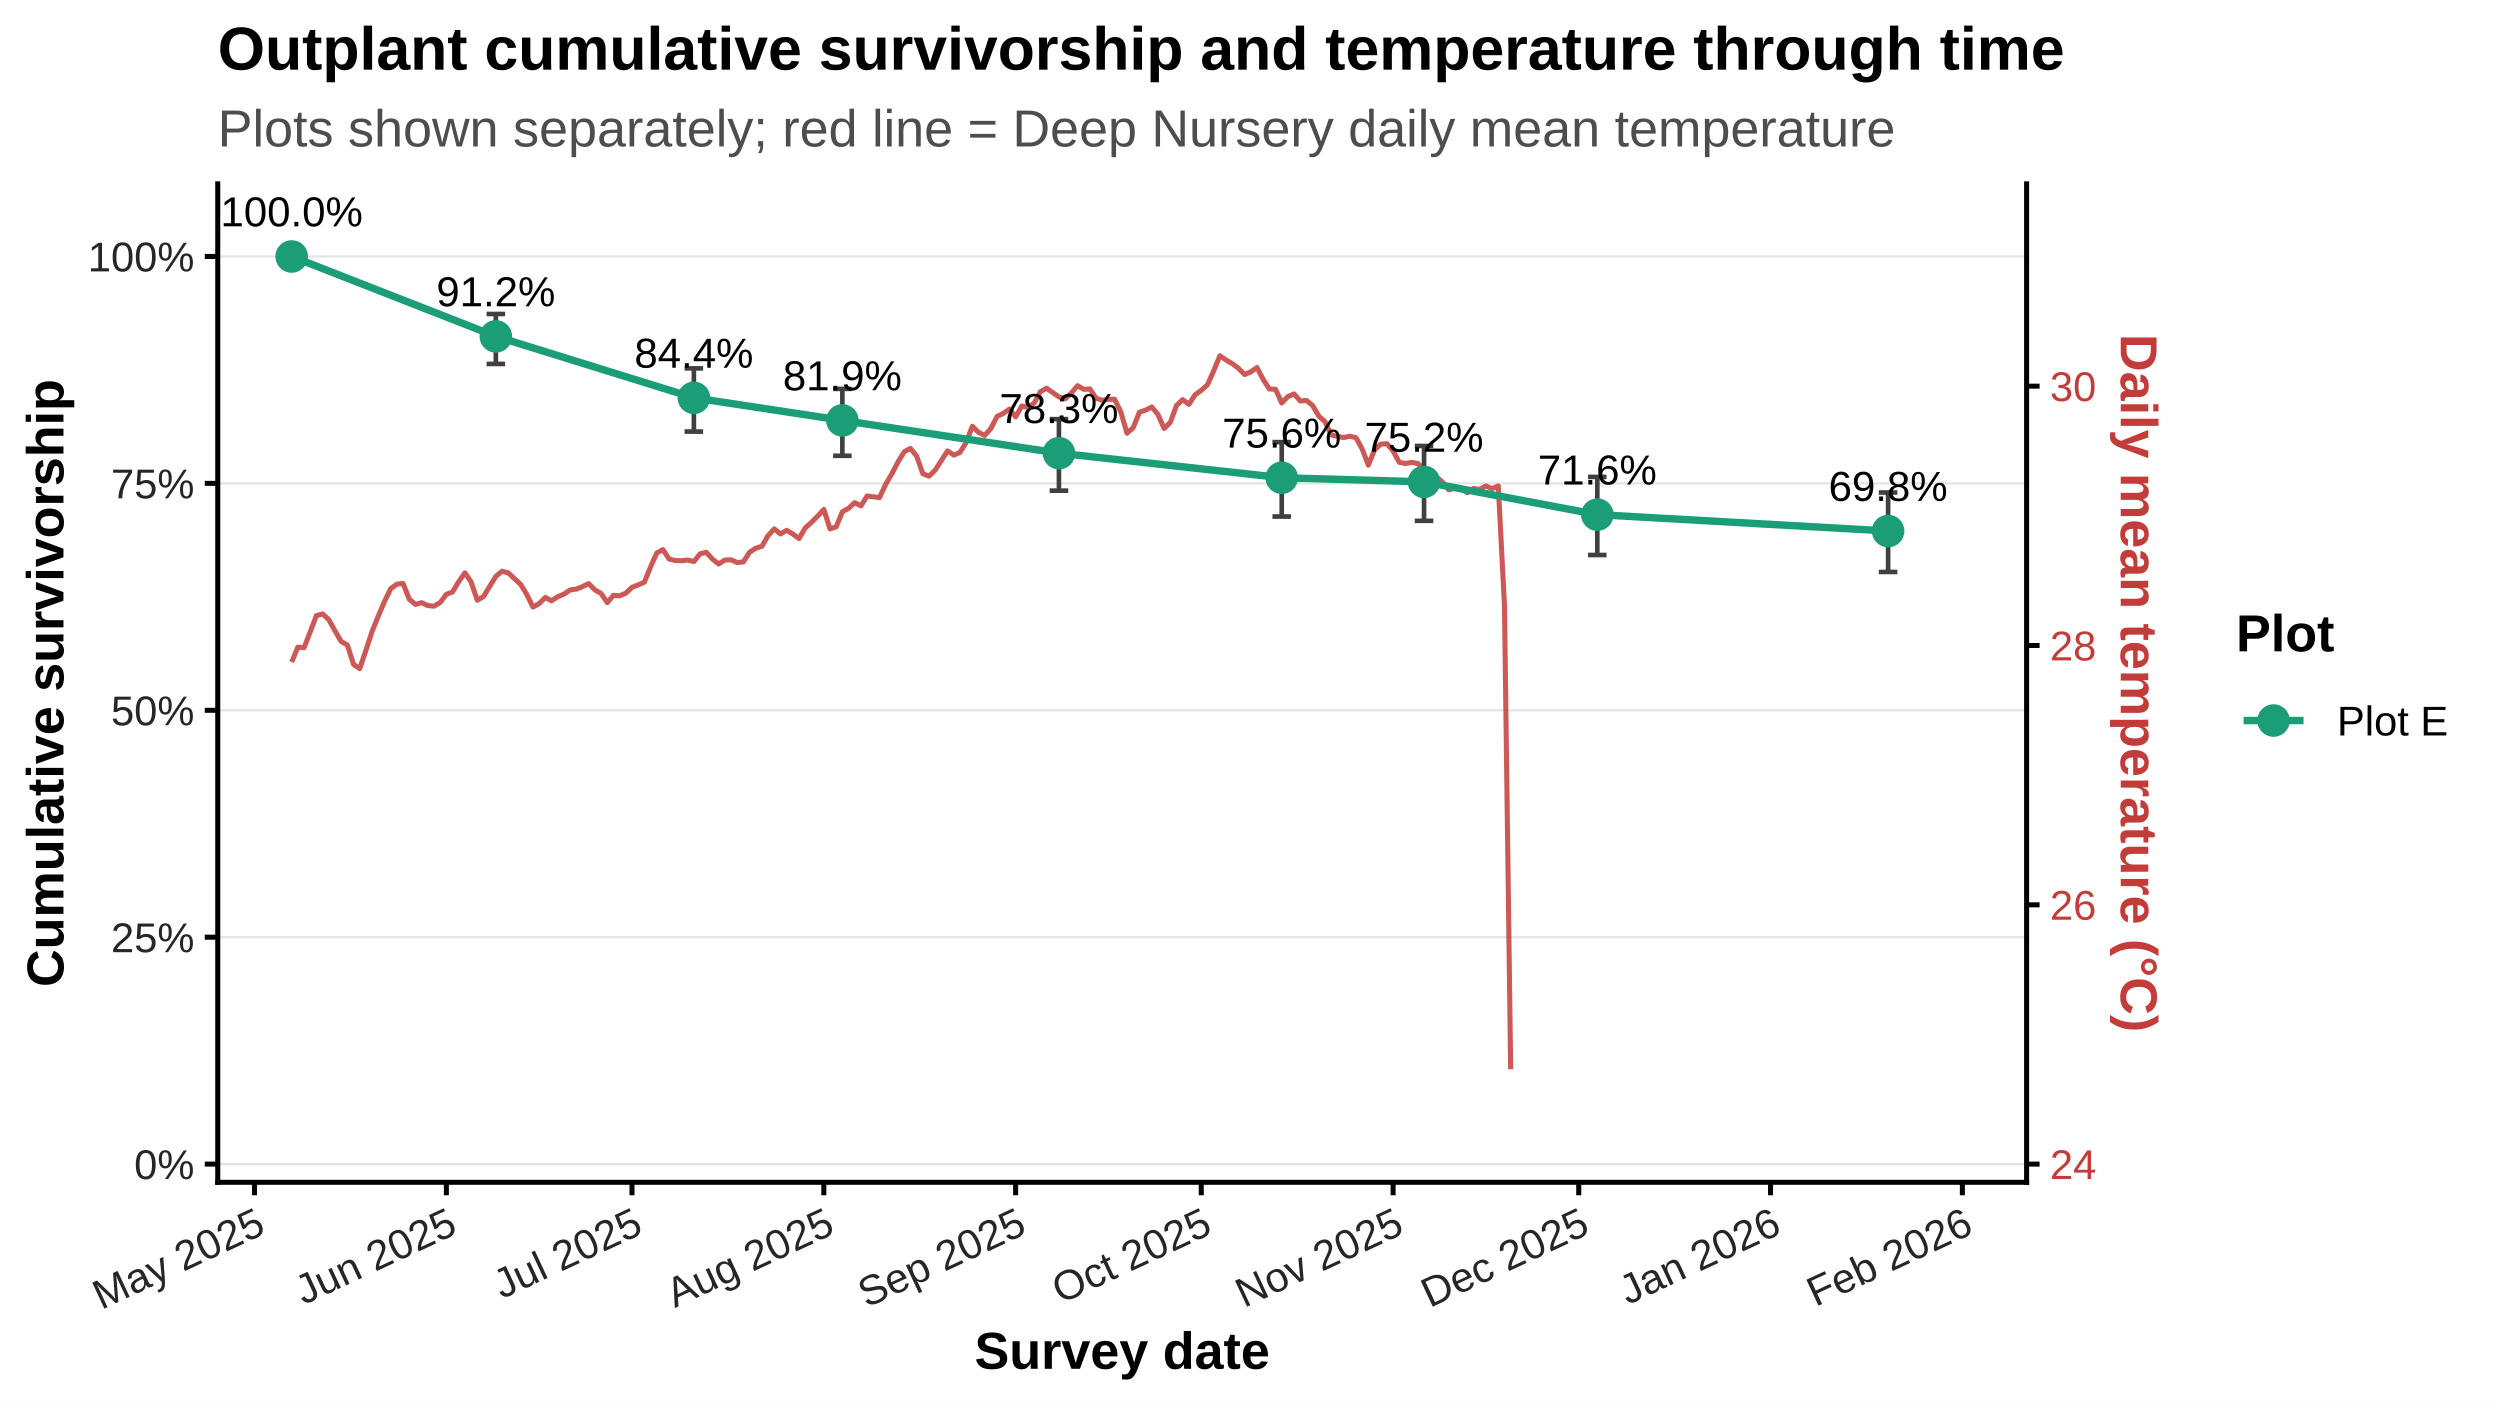
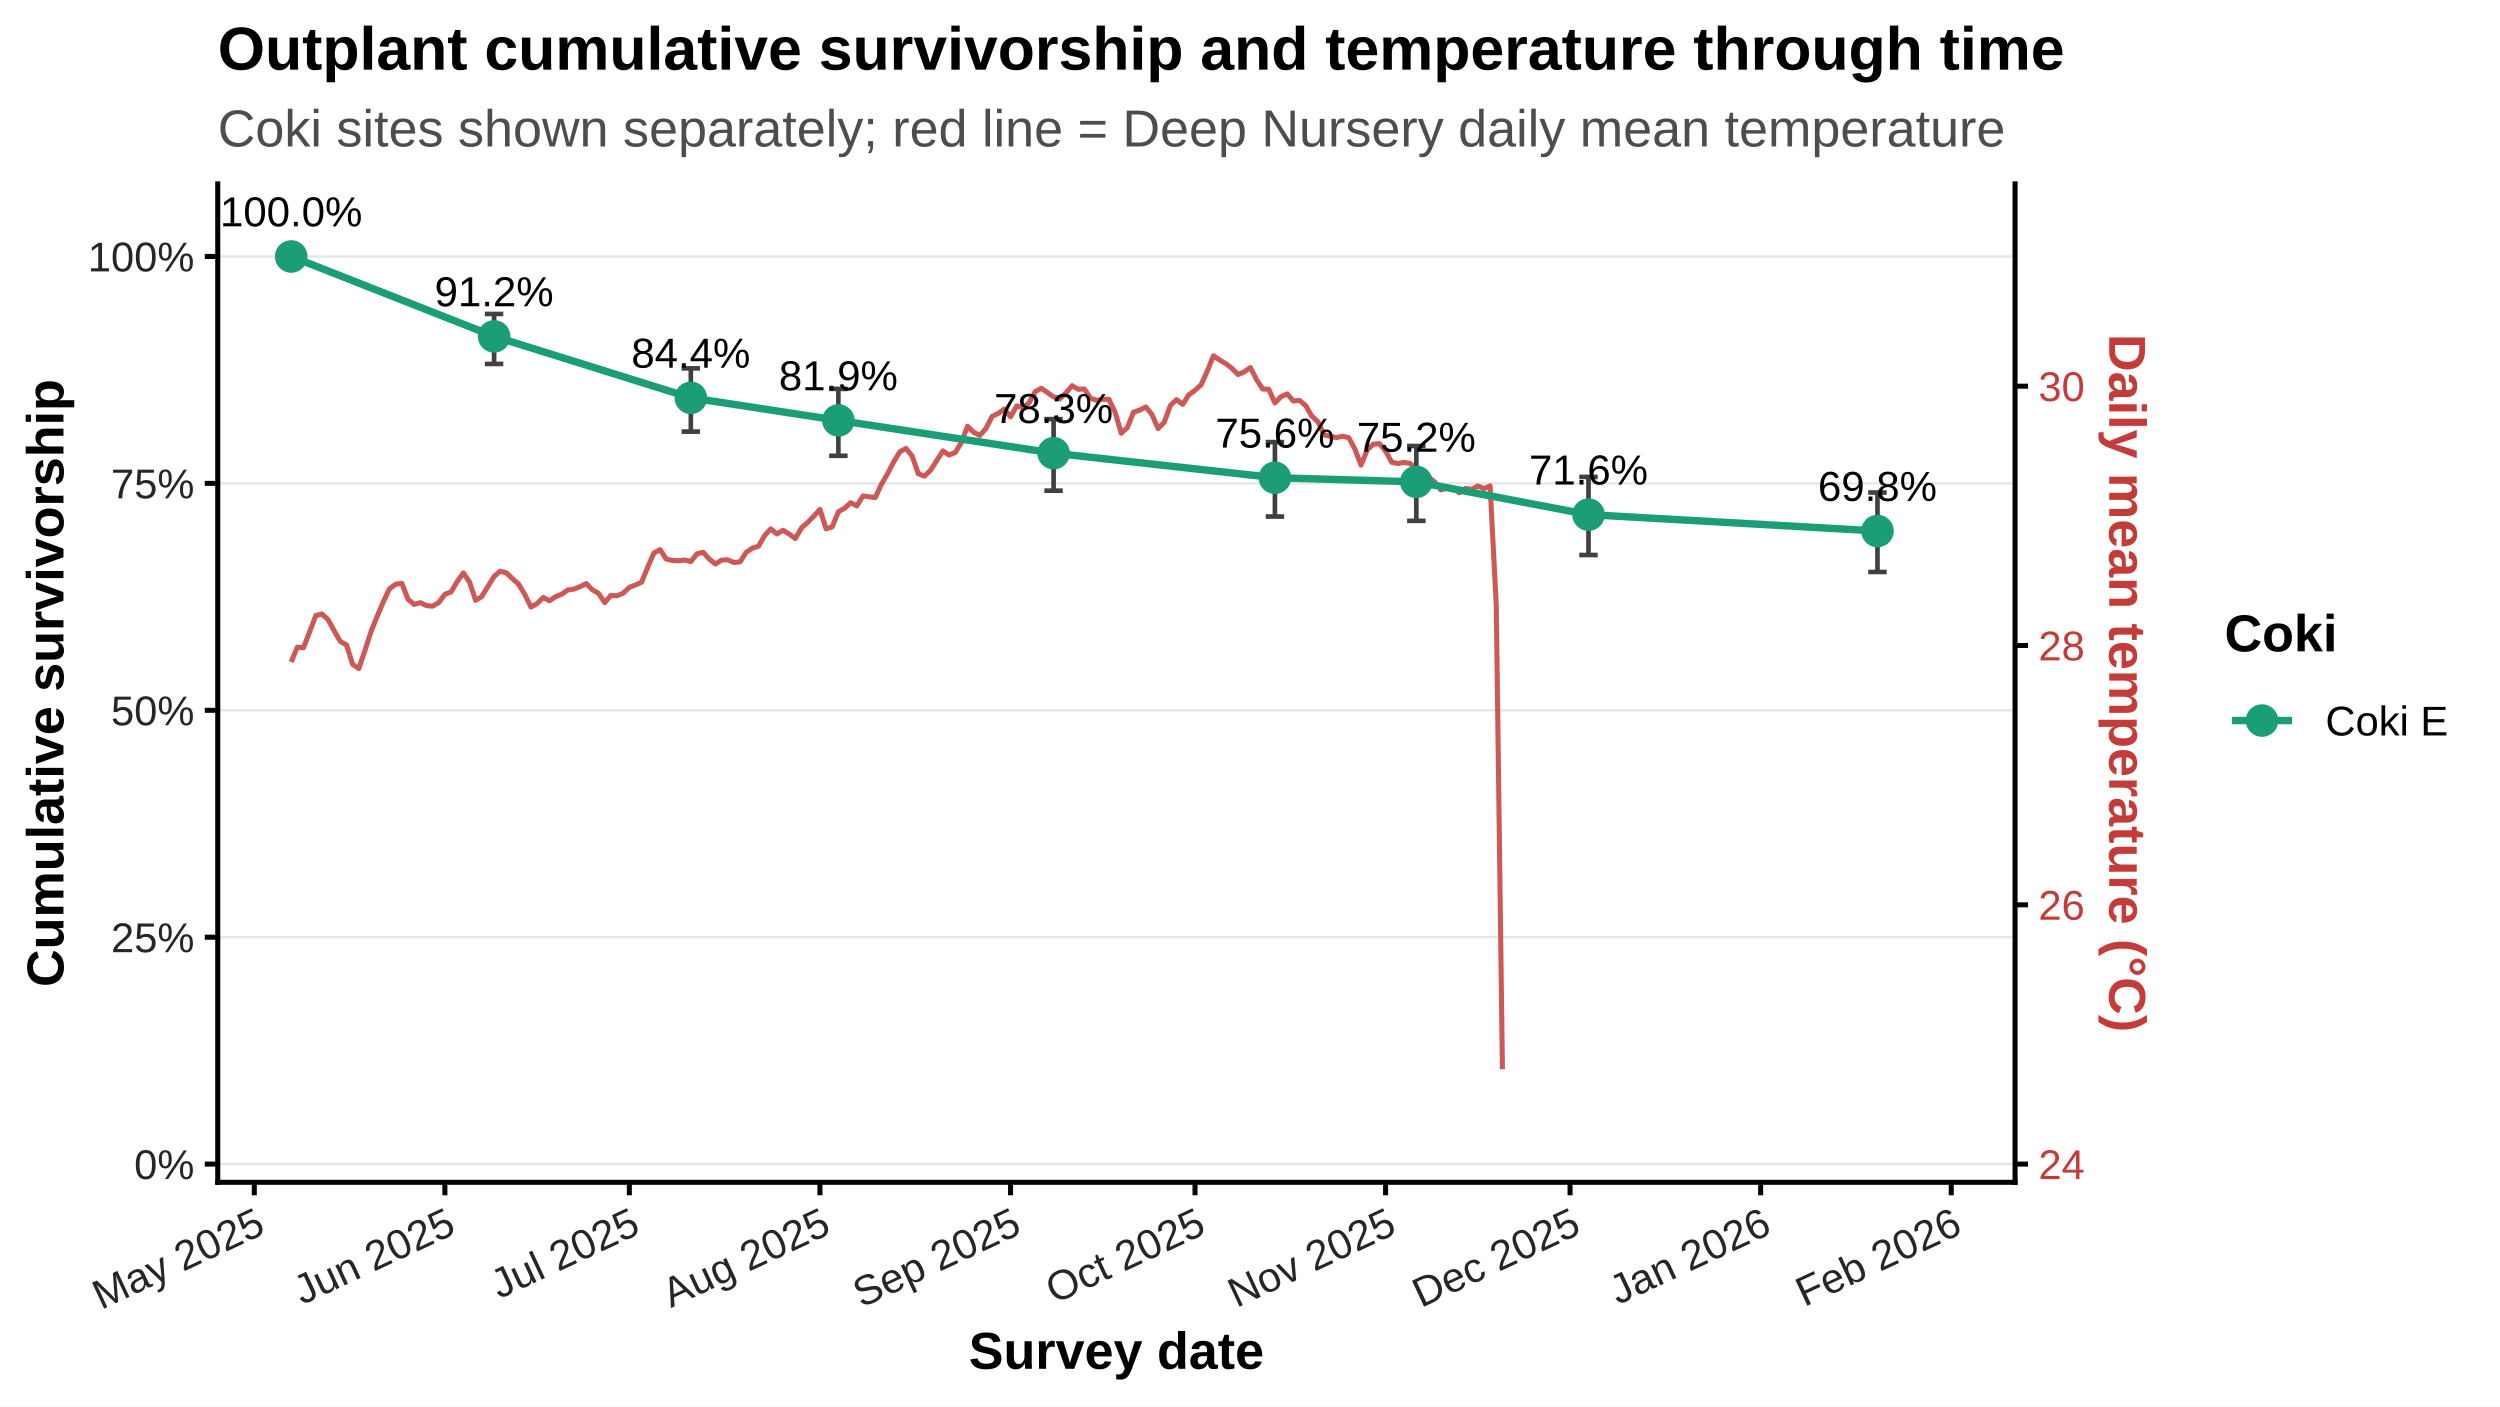
<svg xmlns="http://www.w3.org/2000/svg" class="svglite" width="576.00pt" height="324.00pt" viewBox="0 0 576.00 324.00">
  <defs>
    <style type="text/css">
    .svglite line, .svglite polyline, .svglite polygon, .svglite path, .svglite rect, .svglite circle {
      fill: none;
      stroke: #000000;
      stroke-linecap: round;
      stroke-linejoin: round;
      stroke-miterlimit: 10.00;
    }
    .svglite text {
      white-space: pre;
    }
  </style>
  </defs>
  <rect width="100%" height="100%" style="stroke: none; fill: #FFFFFF;" />
  <defs>
    <clipPath id="cpMC4wMHw1NzYuMDB8MC4wMHwzMjQuMDA=">
      <rect x="0.00" y="0.00" width="576.00" height="324.00" />
    </clipPath>
  </defs>
  <g clip-path="url(#cpMC4wMHw1NzYuMDB8MC4wMHwzMjQuMDA=)">
    <rect x="-0" y="0.00" width="576.00" height="324.00" style="stroke-width: 1.16; stroke: #FFFFFF; fill: #FFFFFF;" />
  </g>
  <defs>
-     <clipPath id="cpNTAuMTd8NDY2LjkzfDQyLjM2fDI3Mi40MA==">
-       <rect x="50.17" y="42.36" width="416.76" height="230.03" />
+     <clipPath id="cpNTAuMTd8NDY0LjI3fDQyLjM2fDI3Mi40MA==">
+       <rect x="50.17" y="42.36" width="414.10" height="230.03" />
    </clipPath>
  </defs>
-   <g clip-path="url(#cpNTAuMTd8NDY2LjkzfDQyLjM2fDI3Mi40MA==)">
-     <rect x="50.17" y="42.36" width="416.76" height="230.03" style="stroke-width: 1.16; stroke: none; fill: #FFFFFF;" />
-     <polyline points="50.17,268.21 466.93,268.21 " style="stroke-width: 0.53; stroke: #E5E5E5; stroke-linecap: butt;" />
-     <polyline points="50.17,215.93 466.93,215.93 " style="stroke-width: 0.53; stroke: #E5E5E5; stroke-linecap: butt;" />
-     <polyline points="50.17,163.65 466.93,163.65 " style="stroke-width: 0.53; stroke: #E5E5E5; stroke-linecap: butt;" />
-     <polyline points="50.17,111.37 466.93,111.37 " style="stroke-width: 0.53; stroke: #E5E5E5; stroke-linecap: butt;" />
-     <polyline points="50.17,59.09 466.93,59.09 " style="stroke-width: 0.53; stroke: #E5E5E5; stroke-linecap: butt;" />
-     <polyline points="67.20,152.53 68.62,149.11 70.05,149.24 71.47,145.58 72.90,141.84 74.32,141.44 75.75,142.77 77.18,145.35 78.60,147.81 80.03,148.60 81.45,153.07 82.88,154.05 84.30,149.86 85.73,145.47 87.16,141.94 88.58,138.62 90.01,135.64 91.43,134.60 92.86,134.42 94.28,138.05 95.71,139.25 97.14,138.86 98.56,139.52 99.99,139.66 101.41,138.83 102.84,136.93 104.26,136.39 105.69,134.00 107.12,131.99 108.54,134.09 109.97,138.31 111.39,137.45 112.82,135.11 114.24,132.81 115.67,131.60 117.10,131.99 118.52,133.32 119.95,134.62 121.37,136.97 122.80,139.86 124.22,139.06 125.65,137.66 127.07,138.42 128.50,137.48 129.93,136.90 131.35,135.92 132.78,135.72 134.20,135.16 135.63,134.46 137.05,135.91 138.48,136.72 139.91,138.85 141.33,137.16 142.76,137.28 144.18,136.67 145.61,135.32 147.03,134.77 148.46,134.13 149.89,130.62 151.31,127.41 152.74,126.64 154.16,128.80 155.59,129.14 157.01,129.20 158.44,129.02 159.87,129.38 161.29,127.61 162.72,127.25 164.14,128.81 165.57,129.94 166.99,129.04 168.42,128.98 169.85,129.61 171.27,129.46 172.70,127.24 174.12,126.32 175.55,125.86 176.97,123.40 178.40,121.85 179.83,123.02 181.25,122.18 182.68,123.04 184.10,124.08 185.53,121.63 186.95,120.36 188.38,118.92 189.81,117.37 191.23,121.85 192.66,121.38 194.08,117.92 195.51,117.11 196.93,115.81 198.36,116.57 199.78,114.27 201.21,114.46 202.64,114.64 204.06,111.58 205.49,109.14 206.91,106.40 208.34,104.08 209.76,103.31 211.19,105.08 212.62,109.15 214.04,109.71 215.47,108.31 216.89,106.11 218.32,103.89 219.74,104.85 221.17,104.26 222.60,101.97 224.02,98.22 225.45,99.60 226.87,100.32 228.30,98.72 229.72,95.96 231.15,95.25 232.58,94.25 234.00,96.04 235.43,93.53 236.85,93.87 238.28,92.84 239.70,90.25 241.13,89.45 242.56,90.45 243.98,91.45 245.41,91.89 246.83,90.57 248.26,88.86 249.68,89.70 251.11,89.61 252.54,91.76 253.96,92.23 255.39,92.00 256.81,92.00 258.24,94.93 259.66,99.82 261.09,98.52 262.52,94.97 263.94,94.49 265.37,93.77 266.79,95.50 268.22,98.73 269.64,97.29 271.07,93.41 272.49,92.07 273.92,93.17 275.35,90.96 276.77,89.93 278.20,88.65 279.62,85.49 281.05,81.98 282.47,82.93 283.90,83.78 285.33,84.85 286.75,86.29 288.18,85.68 289.60,84.68 291.03,87.42 292.45,89.61 293.88,89.69 295.31,92.84 296.73,91.37 298.16,90.76 299.58,92.39 301.01,92.26 302.43,93.44 303.86,95.89 305.29,97.16 306.71,100.20 308.14,100.52 309.56,100.82 310.99,100.50 312.41,100.83 313.84,103.45 315.27,107.16 316.69,103.66 318.12,102.34 319.54,102.22 320.97,103.93 322.39,106.51 323.82,106.79 325.25,106.54 326.67,106.80 328.10,108.12 329.52,108.91 330.95,109.92 332.37,111.07 333.80,112.87 335.23,112.45 336.65,112.45 338.08,113.53 339.50,112.52 340.93,112.77 342.35,111.97 343.78,112.57 345.20,111.96 346.63,139.45 348.06,246.35 " style="stroke-width: 1.17; stroke: #C43C39; stroke-opacity: 0.85; stroke-linecap: butt;" />
-     <polyline points="65.06,59.09 69.33,59.09 " style="stroke-width: 1.07; stroke: #404040; stroke-linecap: butt;" />
-     <polyline points="67.20,59.09 67.20,60.83 " style="stroke-width: 1.07; stroke: #404040; stroke-linecap: butt;" />
-     <polyline points="65.06,60.83 69.33,60.83 " style="stroke-width: 1.07; stroke: #404040; stroke-linecap: butt;" />
-     <polyline points="112.11,72.34 116.38,72.34 " style="stroke-width: 1.07; stroke: #404040; stroke-linecap: butt;" />
-     <polyline points="114.24,72.34 114.24,83.85 " style="stroke-width: 1.07; stroke: #404040; stroke-linecap: butt;" />
-     <polyline points="112.11,83.85 116.38,83.85 " style="stroke-width: 1.07; stroke: #404040; stroke-linecap: butt;" />
-     <polyline points="157.73,84.87 162.00,84.87 " style="stroke-width: 1.07; stroke: #404040; stroke-linecap: butt;" />
-     <polyline points="159.87,84.87 159.87,99.44 " style="stroke-width: 1.07; stroke: #404040; stroke-linecap: butt;" />
-     <polyline points="157.73,99.44 162.00,99.44 " style="stroke-width: 1.07; stroke: #404040; stroke-linecap: butt;" />
-     <polyline points="191.94,89.60 196.22,89.60 " style="stroke-width: 1.07; stroke: #404040; stroke-linecap: butt;" />
-     <polyline points="194.08,89.60 194.08,105.02 " style="stroke-width: 1.07; stroke: #404040; stroke-linecap: butt;" />
-     <polyline points="191.94,105.02 196.22,105.02 " style="stroke-width: 1.07; stroke: #404040; stroke-linecap: butt;" />
-     <polyline points="241.84,96.57 246.12,96.57 " style="stroke-width: 1.07; stroke: #404040; stroke-linecap: butt;" />
-     <polyline points="243.98,96.57 243.98,113.05 " style="stroke-width: 1.07; stroke: #404040; stroke-linecap: butt;" />
-     <polyline points="241.84,113.05 246.12,113.05 " style="stroke-width: 1.07; stroke: #404040; stroke-linecap: butt;" />
-     <polyline points="293.17,101.86 297.44,101.86 " style="stroke-width: 1.07; stroke: #404040; stroke-linecap: butt;" />
-     <polyline points="295.31,101.86 295.31,119.01 " style="stroke-width: 1.07; stroke: #404040; stroke-linecap: butt;" />
-     <polyline points="293.17,119.01 297.44,119.01 " style="stroke-width: 1.07; stroke: #404040; stroke-linecap: butt;" />
-     <polyline points="325.96,102.75 330.24,102.75 " style="stroke-width: 1.07; stroke: #404040; stroke-linecap: butt;" />
-     <polyline points="328.10,102.75 328.10,120.00 " style="stroke-width: 1.07; stroke: #404040; stroke-linecap: butt;" />
-     <polyline points="325.96,120.00 330.24,120.00 " style="stroke-width: 1.07; stroke: #404040; stroke-linecap: butt;" />
-     <polyline points="365.88,109.88 370.15,109.88 " style="stroke-width: 1.07; stroke: #404040; stroke-linecap: butt;" />
-     <polyline points="368.02,109.88 368.02,127.87 " style="stroke-width: 1.07; stroke: #404040; stroke-linecap: butt;" />
-     <polyline points="365.88,127.87 370.15,127.87 " style="stroke-width: 1.07; stroke: #404040; stroke-linecap: butt;" />
-     <polyline points="432.88,113.47 437.16,113.47 " style="stroke-width: 1.07; stroke: #404040; stroke-linecap: butt;" />
-     <polyline points="435.02,113.47 435.02,131.78 " style="stroke-width: 1.07; stroke: #404040; stroke-linecap: butt;" />
-     <polyline points="432.88,131.78 437.16,131.78 " style="stroke-width: 1.07; stroke: #404040; stroke-linecap: butt;" />
-     <polyline points="67.20,59.09 114.24,77.50 159.87,91.66 194.08,96.86 243.98,104.41 295.31,110.07 328.10,111.02 368.02,118.57 435.02,122.35 " style="stroke-width: 1.71; stroke: #1B9E77; stroke-linecap: butt;" />
-     <circle cx="67.20" cy="59.09" r="3.37" style="stroke-width: 0.77; stroke: #1B9E77; fill: #1B9E77;" />
-     <circle cx="114.24" cy="77.50" r="3.37" style="stroke-width: 0.77; stroke: #1B9E77; fill: #1B9E77;" />
-     <circle cx="159.87" cy="91.66" r="3.37" style="stroke-width: 0.77; stroke: #1B9E77; fill: #1B9E77;" />
-     <circle cx="194.08" cy="96.86" r="3.37" style="stroke-width: 0.77; stroke: #1B9E77; fill: #1B9E77;" />
-     <circle cx="243.98" cy="104.41" r="3.37" style="stroke-width: 0.77; stroke: #1B9E77; fill: #1B9E77;" />
-     <circle cx="295.31" cy="110.07" r="3.37" style="stroke-width: 0.77; stroke: #1B9E77; fill: #1B9E77;" />
-     <circle cx="328.10" cy="111.02" r="3.37" style="stroke-width: 0.77; stroke: #1B9E77; fill: #1B9E77;" />
-     <circle cx="368.02" cy="118.57" r="3.37" style="stroke-width: 0.77; stroke: #1B9E77; fill: #1B9E77;" />
-     <circle cx="435.02" cy="122.35" r="3.37" style="stroke-width: 0.77; stroke: #1B9E77; fill: #1B9E77;" />
-     <text x="67.20" y="52.15" text-anchor="middle" style="font-size: 9.67px; font-family: &quot;Arial&quot;;" textLength="32.80px" lengthAdjust="spacingAndGlyphs">100.0%</text>
-     <text x="114.24" y="70.56" text-anchor="middle" style="font-size: 9.67px; font-family: &quot;Arial&quot;;" textLength="27.42px" lengthAdjust="spacingAndGlyphs">91.2%</text>
-     <text x="159.87" y="84.72" text-anchor="middle" style="font-size: 9.67px; font-family: &quot;Arial&quot;;" textLength="27.42px" lengthAdjust="spacingAndGlyphs">84.4%</text>
-     <text x="194.08" y="89.92" text-anchor="middle" style="font-size: 9.67px; font-family: &quot;Arial&quot;;" textLength="27.42px" lengthAdjust="spacingAndGlyphs">81.9%</text>
-     <text x="243.98" y="97.47" text-anchor="middle" style="font-size: 9.67px; font-family: &quot;Arial&quot;;" textLength="27.42px" lengthAdjust="spacingAndGlyphs">78.3%</text>
-     <text x="295.31" y="103.13" text-anchor="middle" style="font-size: 9.67px; font-family: &quot;Arial&quot;;" textLength="27.42px" lengthAdjust="spacingAndGlyphs">75.6%</text>
-     <text x="328.10" y="104.08" text-anchor="middle" style="font-size: 9.67px; font-family: &quot;Arial&quot;;" textLength="27.42px" lengthAdjust="spacingAndGlyphs">75.2%</text>
-     <text x="368.02" y="111.63" text-anchor="middle" style="font-size: 9.67px; font-family: &quot;Arial&quot;;" textLength="27.42px" lengthAdjust="spacingAndGlyphs">71.6%</text>
-     <text x="435.02" y="115.41" text-anchor="middle" style="font-size: 9.67px; font-family: &quot;Arial&quot;;" textLength="27.42px" lengthAdjust="spacingAndGlyphs">69.8%</text>
+   <g clip-path="url(#cpNTAuMTd8NDY0LjI3fDQyLjM2fDI3Mi40MA==)">
+     <rect x="50.17" y="42.36" width="414.10" height="230.03" style="stroke-width: 1.16; stroke: none; fill: #FFFFFF;" />
+     <polyline points="50.17,268.21 464.27,268.21 " style="stroke-width: 0.53; stroke: #E5E5E5; stroke-linecap: butt;" />
+     <polyline points="50.17,215.93 464.27,215.93 " style="stroke-width: 0.53; stroke: #E5E5E5; stroke-linecap: butt;" />
+     <polyline points="50.17,163.65 464.27,163.65 " style="stroke-width: 0.53; stroke: #E5E5E5; stroke-linecap: butt;" />
+     <polyline points="50.17,111.37 464.27,111.37 " style="stroke-width: 0.53; stroke: #E5E5E5; stroke-linecap: butt;" />
+     <polyline points="50.17,59.09 464.27,59.09 " style="stroke-width: 0.53; stroke: #E5E5E5; stroke-linecap: butt;" />
+     <polyline points="67.09,152.53 68.50,149.11 69.92,149.24 71.34,145.58 72.75,141.84 74.17,141.44 75.59,142.77 77.00,145.35 78.42,147.81 79.84,148.60 81.25,153.07 82.67,154.05 84.09,149.86 85.50,145.47 86.92,141.94 88.34,138.62 89.75,135.64 91.17,134.60 92.59,134.42 94.00,138.05 95.42,139.25 96.84,138.86 98.25,139.52 99.67,139.66 101.09,138.83 102.50,136.93 103.92,136.39 105.34,134.00 106.75,131.99 108.17,134.09 109.59,138.31 111.00,137.45 112.42,135.11 113.84,132.81 115.25,131.60 116.67,131.99 118.09,133.32 119.50,134.62 120.92,136.97 122.33,139.86 123.75,139.06 125.17,137.66 126.58,138.42 128.00,137.48 129.42,136.90 130.83,135.92 132.25,135.72 133.67,135.16 135.08,134.46 136.50,135.91 137.92,136.72 139.33,138.85 140.75,137.16 142.17,137.28 143.58,136.67 145.00,135.32 146.42,134.77 147.83,134.13 149.25,130.62 150.67,127.41 152.08,126.64 153.50,128.80 154.92,129.14 156.33,129.20 157.75,129.02 159.17,129.38 160.58,127.61 162.00,127.25 163.42,128.81 164.83,129.94 166.25,129.04 167.67,128.98 169.08,129.61 170.50,129.46 171.92,127.24 173.33,126.32 174.75,125.86 176.17,123.40 177.58,121.85 179.00,123.02 180.42,122.18 181.83,123.04 183.25,124.08 184.67,121.63 186.08,120.36 187.50,118.92 188.91,117.37 190.33,121.85 191.75,121.38 193.16,117.92 194.58,117.11 196.00,115.81 197.41,116.57 198.83,114.27 200.25,114.46 201.66,114.64 203.08,111.58 204.50,109.14 205.91,106.40 207.33,104.08 208.75,103.31 210.16,105.08 211.58,109.15 213.00,109.71 214.41,108.31 215.83,106.11 217.25,103.89 218.66,104.85 220.08,104.26 221.50,101.97 222.91,98.22 224.33,99.60 225.75,100.32 227.16,98.72 228.58,95.96 230.00,95.25 231.41,94.25 232.83,96.04 234.25,93.53 235.66,93.87 237.08,92.84 238.50,90.25 239.91,89.45 241.33,90.45 242.75,91.45 244.16,91.89 245.58,90.57 247.00,88.86 248.41,89.70 249.83,89.61 251.25,91.76 252.66,92.23 254.08,92.00 255.49,92.00 256.91,94.93 258.33,99.82 259.74,98.52 261.16,94.97 262.58,94.49 263.99,93.77 265.41,95.50 266.83,98.73 268.24,97.29 269.66,93.41 271.08,92.07 272.49,93.17 273.91,90.96 275.33,89.93 276.74,88.65 278.16,85.49 279.58,81.98 280.99,82.93 282.41,83.78 283.83,84.85 285.24,86.29 286.66,85.68 288.08,84.68 289.49,87.42 290.91,89.61 292.33,89.69 293.74,92.84 295.16,91.37 296.58,90.76 297.99,92.39 299.41,92.26 300.83,93.44 302.24,95.89 303.66,97.16 305.08,100.20 306.49,100.52 307.91,100.82 309.33,100.50 310.74,100.83 312.16,103.45 313.58,107.16 314.99,103.66 316.41,102.34 317.83,102.22 319.24,103.93 320.66,106.51 322.08,106.79 323.49,106.54 324.91,106.80 326.32,108.12 327.74,108.91 329.16,109.92 330.57,111.07 331.99,112.87 333.41,112.45 334.82,112.45 336.24,113.53 337.66,112.52 339.07,112.77 340.49,111.97 341.91,112.57 343.32,111.96 344.74,139.45 346.16,246.35 " style="stroke-width: 1.17; stroke: #C43C39; stroke-opacity: 0.85; stroke-linecap: butt;" />
+     <polyline points="64.96,59.09 69.21,59.09 " style="stroke-width: 1.07; stroke: #404040; stroke-linecap: butt;" />
+     <polyline points="67.09,59.09 67.09,60.83 " style="stroke-width: 1.07; stroke: #404040; stroke-linecap: butt;" />
+     <polyline points="64.96,60.83 69.21,60.83 " style="stroke-width: 1.07; stroke: #404040; stroke-linecap: butt;" />
+     <polyline points="111.71,72.34 115.96,72.34 " style="stroke-width: 1.07; stroke: #404040; stroke-linecap: butt;" />
+     <polyline points="113.84,72.34 113.84,83.85 " style="stroke-width: 1.07; stroke: #404040; stroke-linecap: butt;" />
+     <polyline points="111.71,83.85 115.96,83.85 " style="stroke-width: 1.07; stroke: #404040; stroke-linecap: butt;" />
+     <polyline points="157.04,84.87 161.29,84.87 " style="stroke-width: 1.07; stroke: #404040; stroke-linecap: butt;" />
+     <polyline points="159.17,84.87 159.17,99.44 " style="stroke-width: 1.07; stroke: #404040; stroke-linecap: butt;" />
+     <polyline points="157.04,99.44 161.29,99.44 " style="stroke-width: 1.07; stroke: #404040; stroke-linecap: butt;" />
+     <polyline points="191.04,89.60 195.29,89.60 " style="stroke-width: 1.07; stroke: #404040; stroke-linecap: butt;" />
+     <polyline points="193.16,89.60 193.16,105.02 " style="stroke-width: 1.07; stroke: #404040; stroke-linecap: butt;" />
+     <polyline points="191.04,105.02 195.29,105.02 " style="stroke-width: 1.07; stroke: #404040; stroke-linecap: butt;" />
+     <polyline points="240.62,96.57 244.87,96.57 " style="stroke-width: 1.07; stroke: #404040; stroke-linecap: butt;" />
+     <polyline points="242.75,96.57 242.75,113.05 " style="stroke-width: 1.07; stroke: #404040; stroke-linecap: butt;" />
+     <polyline points="240.62,113.05 244.87,113.05 " style="stroke-width: 1.07; stroke: #404040; stroke-linecap: butt;" />
+     <polyline points="291.62,101.86 295.87,101.86 " style="stroke-width: 1.07; stroke: #404040; stroke-linecap: butt;" />
+     <polyline points="293.74,101.86 293.74,119.01 " style="stroke-width: 1.07; stroke: #404040; stroke-linecap: butt;" />
+     <polyline points="291.62,119.01 295.87,119.01 " style="stroke-width: 1.07; stroke: #404040; stroke-linecap: butt;" />
+     <polyline points="324.20,102.75 328.45,102.75 " style="stroke-width: 1.07; stroke: #404040; stroke-linecap: butt;" />
+     <polyline points="326.32,102.75 326.32,120.00 " style="stroke-width: 1.07; stroke: #404040; stroke-linecap: butt;" />
+     <polyline points="324.20,120.00 328.45,120.00 " style="stroke-width: 1.07; stroke: #404040; stroke-linecap: butt;" />
+     <polyline points="363.86,109.88 368.11,109.88 " style="stroke-width: 1.07; stroke: #404040; stroke-linecap: butt;" />
+     <polyline points="365.99,109.88 365.99,127.87 " style="stroke-width: 1.07; stroke: #404040; stroke-linecap: butt;" />
+     <polyline points="363.86,127.87 368.11,127.87 " style="stroke-width: 1.07; stroke: #404040; stroke-linecap: butt;" />
+     <polyline points="430.44,113.47 434.69,113.47 " style="stroke-width: 1.07; stroke: #404040; stroke-linecap: butt;" />
+     <polyline points="432.57,113.47 432.57,131.78 " style="stroke-width: 1.07; stroke: #404040; stroke-linecap: butt;" />
+     <polyline points="430.44,131.78 434.69,131.78 " style="stroke-width: 1.07; stroke: #404040; stroke-linecap: butt;" />
+     <polyline points="67.09,59.09 113.84,77.50 159.17,91.66 193.16,96.86 242.75,104.41 293.74,110.07 326.32,111.02 365.99,118.57 432.57,122.35 " style="stroke-width: 1.71; stroke: #1B9E77; stroke-linecap: butt;" />
+     <circle cx="67.09" cy="59.09" r="3.37" style="stroke-width: 0.77; stroke: #1B9E77; fill: #1B9E77;" />
+     <circle cx="113.84" cy="77.50" r="3.37" style="stroke-width: 0.77; stroke: #1B9E77; fill: #1B9E77;" />
+     <circle cx="159.17" cy="91.66" r="3.37" style="stroke-width: 0.77; stroke: #1B9E77; fill: #1B9E77;" />
+     <circle cx="193.16" cy="96.86" r="3.37" style="stroke-width: 0.77; stroke: #1B9E77; fill: #1B9E77;" />
+     <circle cx="242.75" cy="104.41" r="3.37" style="stroke-width: 0.77; stroke: #1B9E77; fill: #1B9E77;" />
+     <circle cx="293.74" cy="110.07" r="3.37" style="stroke-width: 0.77; stroke: #1B9E77; fill: #1B9E77;" />
+     <circle cx="326.32" cy="111.02" r="3.37" style="stroke-width: 0.77; stroke: #1B9E77; fill: #1B9E77;" />
+     <circle cx="365.99" cy="118.57" r="3.37" style="stroke-width: 0.77; stroke: #1B9E77; fill: #1B9E77;" />
+     <circle cx="432.57" cy="122.35" r="3.37" style="stroke-width: 0.77; stroke: #1B9E77; fill: #1B9E77;" />
+     <text x="67.09" y="52.15" text-anchor="middle" style="font-size: 9.67px; font-family: &quot;Arial&quot;;" textLength="32.80px" lengthAdjust="spacingAndGlyphs">100.0%</text>
+     <text x="113.84" y="70.56" text-anchor="middle" style="font-size: 9.67px; font-family: &quot;Arial&quot;;" textLength="27.42px" lengthAdjust="spacingAndGlyphs">91.2%</text>
+     <text x="159.17" y="84.72" text-anchor="middle" style="font-size: 9.67px; font-family: &quot;Arial&quot;;" textLength="27.42px" lengthAdjust="spacingAndGlyphs">84.4%</text>
+     <text x="193.16" y="89.92" text-anchor="middle" style="font-size: 9.67px; font-family: &quot;Arial&quot;;" textLength="27.42px" lengthAdjust="spacingAndGlyphs">81.9%</text>
+     <text x="242.75" y="97.47" text-anchor="middle" style="font-size: 9.67px; font-family: &quot;Arial&quot;;" textLength="27.42px" lengthAdjust="spacingAndGlyphs">78.3%</text>
+     <text x="293.74" y="103.13" text-anchor="middle" style="font-size: 9.67px; font-family: &quot;Arial&quot;;" textLength="27.42px" lengthAdjust="spacingAndGlyphs">75.6%</text>
+     <text x="326.32" y="104.08" text-anchor="middle" style="font-size: 9.67px; font-family: &quot;Arial&quot;;" textLength="27.42px" lengthAdjust="spacingAndGlyphs">75.2%</text>
+     <text x="365.99" y="111.63" text-anchor="middle" style="font-size: 9.67px; font-family: &quot;Arial&quot;;" textLength="27.42px" lengthAdjust="spacingAndGlyphs">71.6%</text>
+     <text x="432.57" y="115.41" text-anchor="middle" style="font-size: 9.67px; font-family: &quot;Arial&quot;;" textLength="27.42px" lengthAdjust="spacingAndGlyphs">69.8%</text>
  </g>
  <g clip-path="url(#cpMC4wMHw1NzYuMDB8MC4wMHwzMjQuMDA=)">
    <polyline points="50.17,272.40 50.17,42.36 " style="stroke-width: 1.16; stroke-linecap: square;" />
    <text x="44.79" y="271.66" text-anchor="end" style="font-size: 9.60px;fill: #262626; font-family: &quot;Arial&quot;;" textLength="13.87px" lengthAdjust="spacingAndGlyphs">0%</text>
    <text x="44.79" y="219.38" text-anchor="end" style="font-size: 9.60px;fill: #262626; font-family: &quot;Arial&quot;;" textLength="19.20px" lengthAdjust="spacingAndGlyphs">25%</text>
    <text x="44.79" y="167.10" text-anchor="end" style="font-size: 9.60px;fill: #262626; font-family: &quot;Arial&quot;;" textLength="19.20px" lengthAdjust="spacingAndGlyphs">50%</text>
    <text x="44.79" y="114.81" text-anchor="end" style="font-size: 9.60px;fill: #262626; font-family: &quot;Arial&quot;;" textLength="19.20px" lengthAdjust="spacingAndGlyphs">75%</text>
    <text x="44.79" y="62.53" text-anchor="end" style="font-size: 9.60px;fill: #262626; font-family: &quot;Arial&quot;;" textLength="24.54px" lengthAdjust="spacingAndGlyphs">100%</text>
    <polyline points="47.18,268.21 50.17,268.21 " style="stroke-width: 1.16; stroke-linecap: butt;" />
    <polyline points="47.18,215.93 50.17,215.93 " style="stroke-width: 1.16; stroke-linecap: butt;" />
    <polyline points="47.18,163.65 50.17,163.65 " style="stroke-width: 1.16; stroke-linecap: butt;" />
    <polyline points="47.18,111.37 50.17,111.37 " style="stroke-width: 1.16; stroke-linecap: butt;" />
    <polyline points="47.18,59.09 50.17,59.09 " style="stroke-width: 1.16; stroke-linecap: butt;" />
-     <polyline points="466.93,272.40 466.93,42.36 " style="stroke-width: 1.16; stroke-linecap: square;" />
-     <polyline points="469.92,268.21 466.93,268.21 " style="stroke-width: 1.16; stroke-linecap: butt;" />
-     <polyline points="469.92,208.47 466.93,208.47 " style="stroke-width: 1.16; stroke-linecap: butt;" />
-     <polyline points="469.92,148.72 466.93,148.72 " style="stroke-width: 1.16; stroke-linecap: butt;" />
-     <polyline points="469.92,88.97 466.93,88.97 " style="stroke-width: 1.16; stroke-linecap: butt;" />
-     <text x="472.31" y="271.66" style="font-size: 9.60px;fill: #C43C39; font-family: &quot;Arial&quot;;" textLength="10.67px" lengthAdjust="spacingAndGlyphs">24</text>
-     <text x="472.31" y="211.91" style="font-size: 9.60px;fill: #C43C39; font-family: &quot;Arial&quot;;" textLength="10.67px" lengthAdjust="spacingAndGlyphs">26</text>
-     <text x="472.31" y="152.16" style="font-size: 9.60px;fill: #C43C39; font-family: &quot;Arial&quot;;" textLength="10.67px" lengthAdjust="spacingAndGlyphs">28</text>
-     <text x="472.31" y="92.41" style="font-size: 9.60px;fill: #C43C39; font-family: &quot;Arial&quot;;" textLength="10.67px" lengthAdjust="spacingAndGlyphs">30</text>
-     <polyline points="50.17,272.40 466.93,272.40 " style="stroke-width: 1.16; stroke-linecap: square;" />
-     <polyline points="58.64,275.39 58.64,272.40 " style="stroke-width: 1.16; stroke-linecap: butt;" />
-     <polyline points="102.84,275.39 102.84,272.40 " style="stroke-width: 1.16; stroke-linecap: butt;" />
-     <polyline points="145.61,275.39 145.61,272.40 " style="stroke-width: 1.16; stroke-linecap: butt;" />
-     <polyline points="189.81,275.39 189.81,272.40 " style="stroke-width: 1.16; stroke-linecap: butt;" />
-     <polyline points="234.00,275.39 234.00,272.40 " style="stroke-width: 1.16; stroke-linecap: butt;" />
-     <polyline points="276.77,275.39 276.77,272.40 " style="stroke-width: 1.16; stroke-linecap: butt;" />
-     <polyline points="320.97,275.39 320.97,272.40 " style="stroke-width: 1.16; stroke-linecap: butt;" />
-     <polyline points="363.74,275.39 363.74,272.40 " style="stroke-width: 1.16; stroke-linecap: butt;" />
-     <polyline points="407.93,275.39 407.93,272.40 " style="stroke-width: 1.16; stroke-linecap: butt;" />
-     <polyline points="452.13,275.39 452.13,272.40 " style="stroke-width: 1.16; stroke-linecap: butt;" />
-     <text transform="translate(61.55,284.02) rotate(-25)" text-anchor="end" style="font-size: 9.60px;fill: #262626; font-family: &quot;Arial&quot;;" textLength="42.13px" lengthAdjust="spacingAndGlyphs">May 2025</text>
-     <text transform="translate(105.75,284.02) rotate(-25)" text-anchor="end" style="font-size: 9.60px;fill: #262626; font-family: &quot;Arial&quot;;" textLength="39.47px" lengthAdjust="spacingAndGlyphs">Jun 2025</text>
-     <text transform="translate(148.52,284.02) rotate(-25)" text-anchor="end" style="font-size: 9.60px;fill: #262626; font-family: &quot;Arial&quot;;" textLength="36.27px" lengthAdjust="spacingAndGlyphs">Jul 2025</text>
-     <text transform="translate(192.71,284.02) rotate(-25)" text-anchor="end" style="font-size: 9.60px;fill: #262626; font-family: &quot;Arial&quot;;" textLength="41.08px" lengthAdjust="spacingAndGlyphs">Aug 2025</text>
-     <text transform="translate(236.91,284.02) rotate(-25)" text-anchor="end" style="font-size: 9.60px;fill: #262626; font-family: &quot;Arial&quot;;" textLength="41.08px" lengthAdjust="spacingAndGlyphs">Sep 2025</text>
-     <text transform="translate(279.68,284.02) rotate(-25)" text-anchor="end" style="font-size: 9.60px;fill: #262626; font-family: &quot;Arial&quot;;" textLength="38.92px" lengthAdjust="spacingAndGlyphs">Oct 2025</text>
-     <text transform="translate(323.88,284.02) rotate(-25)" text-anchor="end" style="font-size: 9.60px;fill: #262626; font-family: &quot;Arial&quot;;" textLength="41.06px" lengthAdjust="spacingAndGlyphs">Nov 2025</text>
-     <text transform="translate(366.65,284.02) rotate(-25)" text-anchor="end" style="font-size: 9.60px;fill: #262626; font-family: &quot;Arial&quot;;" textLength="41.06px" lengthAdjust="spacingAndGlyphs">Dec 2025</text>
-     <text transform="translate(410.84,284.02) rotate(-25)" text-anchor="end" style="font-size: 9.60px;fill: #262626; font-family: &quot;Arial&quot;;" textLength="39.47px" lengthAdjust="spacingAndGlyphs">Jan 2026</text>
-     <text transform="translate(455.04,284.02) rotate(-25)" text-anchor="end" style="font-size: 9.60px;fill: #262626; font-family: &quot;Arial&quot;;" textLength="40.54px" lengthAdjust="spacingAndGlyphs">Feb 2026</text>
-     <text x="258.55" y="315.37" text-anchor="middle" style="font-size: 12.00px; font-weight: bold; font-family: &quot;Arial&quot;;" textLength="68.04px" lengthAdjust="spacingAndGlyphs">Survey date</text>
+     <polyline points="464.27,272.40 464.27,42.36 " style="stroke-width: 1.16; stroke-linecap: square;" />
+     <polyline points="467.26,268.21 464.27,268.21 " style="stroke-width: 1.16; stroke-linecap: butt;" />
+     <polyline points="467.26,208.47 464.27,208.47 " style="stroke-width: 1.16; stroke-linecap: butt;" />
+     <polyline points="467.26,148.72 464.27,148.72 " style="stroke-width: 1.16; stroke-linecap: butt;" />
+     <polyline points="467.26,88.97 464.27,88.97 " style="stroke-width: 1.16; stroke-linecap: butt;" />
+     <text x="469.65" y="271.66" style="font-size: 9.60px;fill: #C43C39; font-family: &quot;Arial&quot;;" textLength="10.67px" lengthAdjust="spacingAndGlyphs">24</text>
+     <text x="469.65" y="211.91" style="font-size: 9.60px;fill: #C43C39; font-family: &quot;Arial&quot;;" textLength="10.67px" lengthAdjust="spacingAndGlyphs">26</text>
+     <text x="469.65" y="152.16" style="font-size: 9.60px;fill: #C43C39; font-family: &quot;Arial&quot;;" textLength="10.67px" lengthAdjust="spacingAndGlyphs">28</text>
+     <text x="469.65" y="92.41" style="font-size: 9.60px;fill: #C43C39; font-family: &quot;Arial&quot;;" textLength="10.67px" lengthAdjust="spacingAndGlyphs">30</text>
+     <polyline points="50.17,272.40 464.27,272.40 " style="stroke-width: 1.16; stroke-linecap: square;" />
+     <polyline points="58.59,275.39 58.59,272.40 " style="stroke-width: 1.16; stroke-linecap: butt;" />
+     <polyline points="102.50,275.39 102.50,272.40 " style="stroke-width: 1.16; stroke-linecap: butt;" />
+     <polyline points="145.00,275.39 145.00,272.40 " style="stroke-width: 1.16; stroke-linecap: butt;" />
+     <polyline points="188.91,275.39 188.91,272.40 " style="stroke-width: 1.16; stroke-linecap: butt;" />
+     <polyline points="232.83,275.39 232.83,272.40 " style="stroke-width: 1.16; stroke-linecap: butt;" />
+     <polyline points="275.33,275.39 275.33,272.40 " style="stroke-width: 1.16; stroke-linecap: butt;" />
+     <polyline points="319.24,275.39 319.24,272.40 " style="stroke-width: 1.16; stroke-linecap: butt;" />
+     <polyline points="361.74,275.39 361.74,272.40 " style="stroke-width: 1.16; stroke-linecap: butt;" />
+     <polyline points="405.65,275.39 405.65,272.40 " style="stroke-width: 1.16; stroke-linecap: butt;" />
+     <polyline points="449.57,275.39 449.57,272.40 " style="stroke-width: 1.16; stroke-linecap: butt;" />
+     <text transform="translate(61.50,284.02) rotate(-25)" text-anchor="end" style="font-size: 9.60px;fill: #262626; font-family: &quot;Arial&quot;;" textLength="42.13px" lengthAdjust="spacingAndGlyphs">May 2025</text>
+     <text transform="translate(105.41,284.02) rotate(-25)" text-anchor="end" style="font-size: 9.60px;fill: #262626; font-family: &quot;Arial&quot;;" textLength="39.47px" lengthAdjust="spacingAndGlyphs">Jun 2025</text>
+     <text transform="translate(147.91,284.02) rotate(-25)" text-anchor="end" style="font-size: 9.60px;fill: #262626; font-family: &quot;Arial&quot;;" textLength="36.27px" lengthAdjust="spacingAndGlyphs">Jul 2025</text>
+     <text transform="translate(191.82,284.02) rotate(-25)" text-anchor="end" style="font-size: 9.60px;fill: #262626; font-family: &quot;Arial&quot;;" textLength="41.08px" lengthAdjust="spacingAndGlyphs">Aug 2025</text>
+     <text transform="translate(235.74,284.02) rotate(-25)" text-anchor="end" style="font-size: 9.60px;fill: #262626; font-family: &quot;Arial&quot;;" textLength="41.08px" lengthAdjust="spacingAndGlyphs">Sep 2025</text>
+     <text transform="translate(278.24,284.02) rotate(-25)" text-anchor="end" style="font-size: 9.60px;fill: #262626; font-family: &quot;Arial&quot;;" textLength="38.92px" lengthAdjust="spacingAndGlyphs">Oct 2025</text>
+     <text transform="translate(322.15,284.02) rotate(-25)" text-anchor="end" style="font-size: 9.60px;fill: #262626; font-family: &quot;Arial&quot;;" textLength="41.06px" lengthAdjust="spacingAndGlyphs">Nov 2025</text>
+     <text transform="translate(364.65,284.02) rotate(-25)" text-anchor="end" style="font-size: 9.60px;fill: #262626; font-family: &quot;Arial&quot;;" textLength="41.06px" lengthAdjust="spacingAndGlyphs">Dec 2025</text>
+     <text transform="translate(408.56,284.02) rotate(-25)" text-anchor="end" style="font-size: 9.60px;fill: #262626; font-family: &quot;Arial&quot;;" textLength="39.47px" lengthAdjust="spacingAndGlyphs">Jan 2026</text>
+     <text transform="translate(452.48,284.02) rotate(-25)" text-anchor="end" style="font-size: 9.60px;fill: #262626; font-family: &quot;Arial&quot;;" textLength="40.54px" lengthAdjust="spacingAndGlyphs">Feb 2026</text>
+     <text x="257.22" y="315.37" text-anchor="middle" style="font-size: 12.00px; font-weight: bold; font-family: &quot;Arial&quot;;" textLength="68.04px" lengthAdjust="spacingAndGlyphs">Survey date</text>
    <text transform="translate(14.62,157.38) rotate(-90)" text-anchor="middle" style="font-size: 12.00px; font-weight: bold; font-family: &quot;Arial&quot;;" textLength="140.05px" lengthAdjust="spacingAndGlyphs">Cumulative survivorship</text>
-     <text transform="translate(488.62,157.38) rotate(90)" text-anchor="middle" style="font-size: 12.00px; font-weight: bold;fill: #C43C39; font-family: &quot;Arial&quot;;" textLength="160.86px" lengthAdjust="spacingAndGlyphs">Daily mean temperature (°C)</text>
-     <rect x="509.21" y="134.13" width="60.81" height="46.50" style="stroke-width: 1.16; stroke: none; fill: #FFFFFF;" />
-     <text x="515.19" y="150.07" style="font-size: 12.00px; font-weight: bold; font-family: &quot;Arial&quot;;" textLength="22.67px" lengthAdjust="spacingAndGlyphs">Plot</text>
-     <rect x="515.19" y="157.37" width="17.28" height="17.28" style="stroke-width: 1.16; stroke: none; fill: #FFFFFF;" />
-     <line x1="516.92" y1="166.01" x2="530.74" y2="166.01" style="stroke-width: 1.71; stroke: #1B9E77; stroke-linecap: butt;" />
-     <circle cx="523.83" cy="166.01" r="3.37" style="stroke-width: 0.77; stroke: #1B9E77; fill: #1B9E77;" />
-     <text x="538.45" y="169.45" style="font-size: 9.60px; font-family: &quot;Arial&quot;;" textLength="25.60px" lengthAdjust="spacingAndGlyphs">Plot E</text>
-     <text x="50.17" y="33.74" style="font-size: 12.00px;fill: #4D4D4D; font-family: &quot;Arial&quot;;" textLength="386.51px" lengthAdjust="spacingAndGlyphs">Plots shown separately; red line = Deep Nursery daily mean temperature</text>
+     <text transform="translate(485.96,157.38) rotate(90)" text-anchor="middle" style="font-size: 12.00px; font-weight: bold;fill: #C43C39; font-family: &quot;Arial&quot;;" textLength="160.86px" lengthAdjust="spacingAndGlyphs">Daily mean temperature (°C)</text>
+     <rect x="506.56" y="134.13" width="63.47" height="46.50" style="stroke-width: 1.16; stroke: none; fill: #FFFFFF;" />
+     <text x="512.53" y="150.07" style="font-size: 12.00px; font-weight: bold; font-family: &quot;Arial&quot;;" textLength="26.01px" lengthAdjust="spacingAndGlyphs">Coki</text>
+     <rect x="512.53" y="157.37" width="17.28" height="17.28" style="stroke-width: 1.16; stroke: none; fill: #FFFFFF;" />
+     <line x1="514.26" y1="166.01" x2="528.09" y2="166.01" style="stroke-width: 1.71; stroke: #1B9E77; stroke-linecap: butt;" />
+     <circle cx="521.17" cy="166.01" r="3.37" style="stroke-width: 0.77; stroke: #1B9E77; fill: #1B9E77;" />
+     <text x="535.79" y="169.45" style="font-size: 9.60px; font-family: &quot;Arial&quot;;" textLength="28.25px" lengthAdjust="spacingAndGlyphs">Coki E</text>
+     <text x="50.17" y="33.74" style="font-size: 12.00px;fill: #4D4D4D; font-family: &quot;Arial&quot;;" textLength="411.84px" lengthAdjust="spacingAndGlyphs">Coki sites shown separately; red line = Deep Nursery daily mean temperature</text>
    <text x="50.17" y="16.05" style="font-size: 14.00px; font-weight: bold; font-family: &quot;Arial&quot;;" textLength="425.33px" lengthAdjust="spacingAndGlyphs">Outplant cumulative survivorship and temperature through time</text>
  </g>
</svg>
